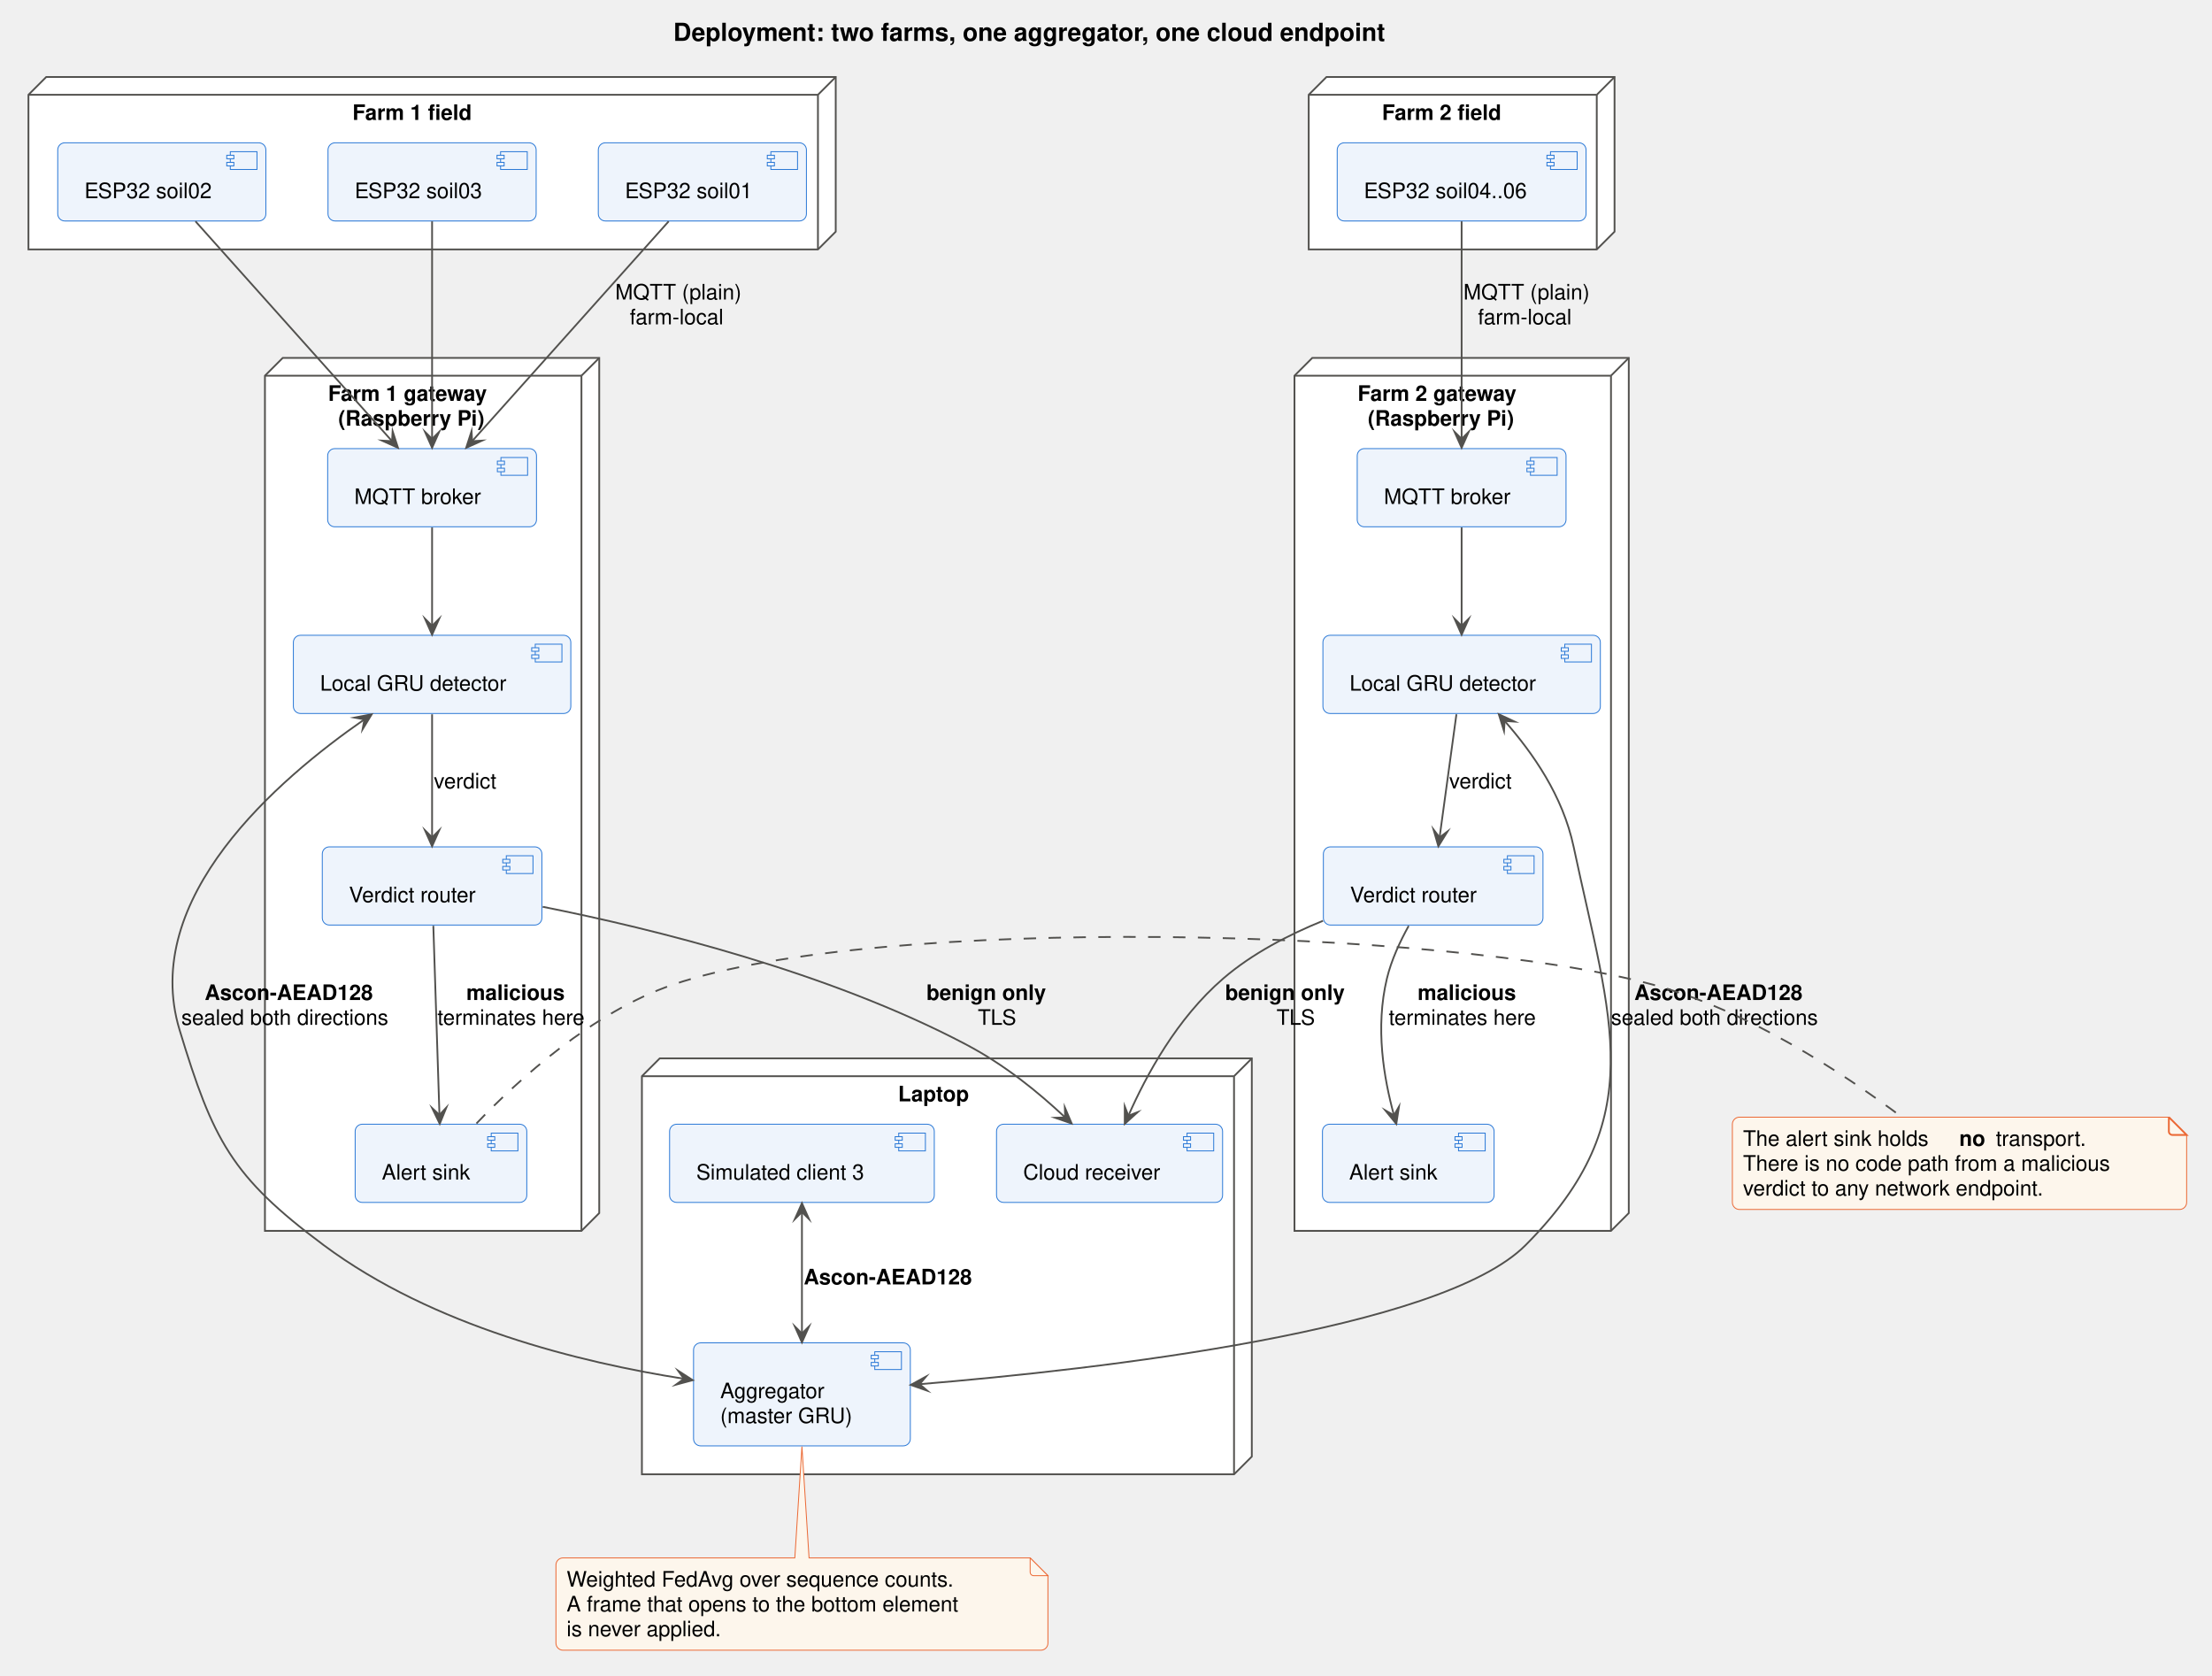
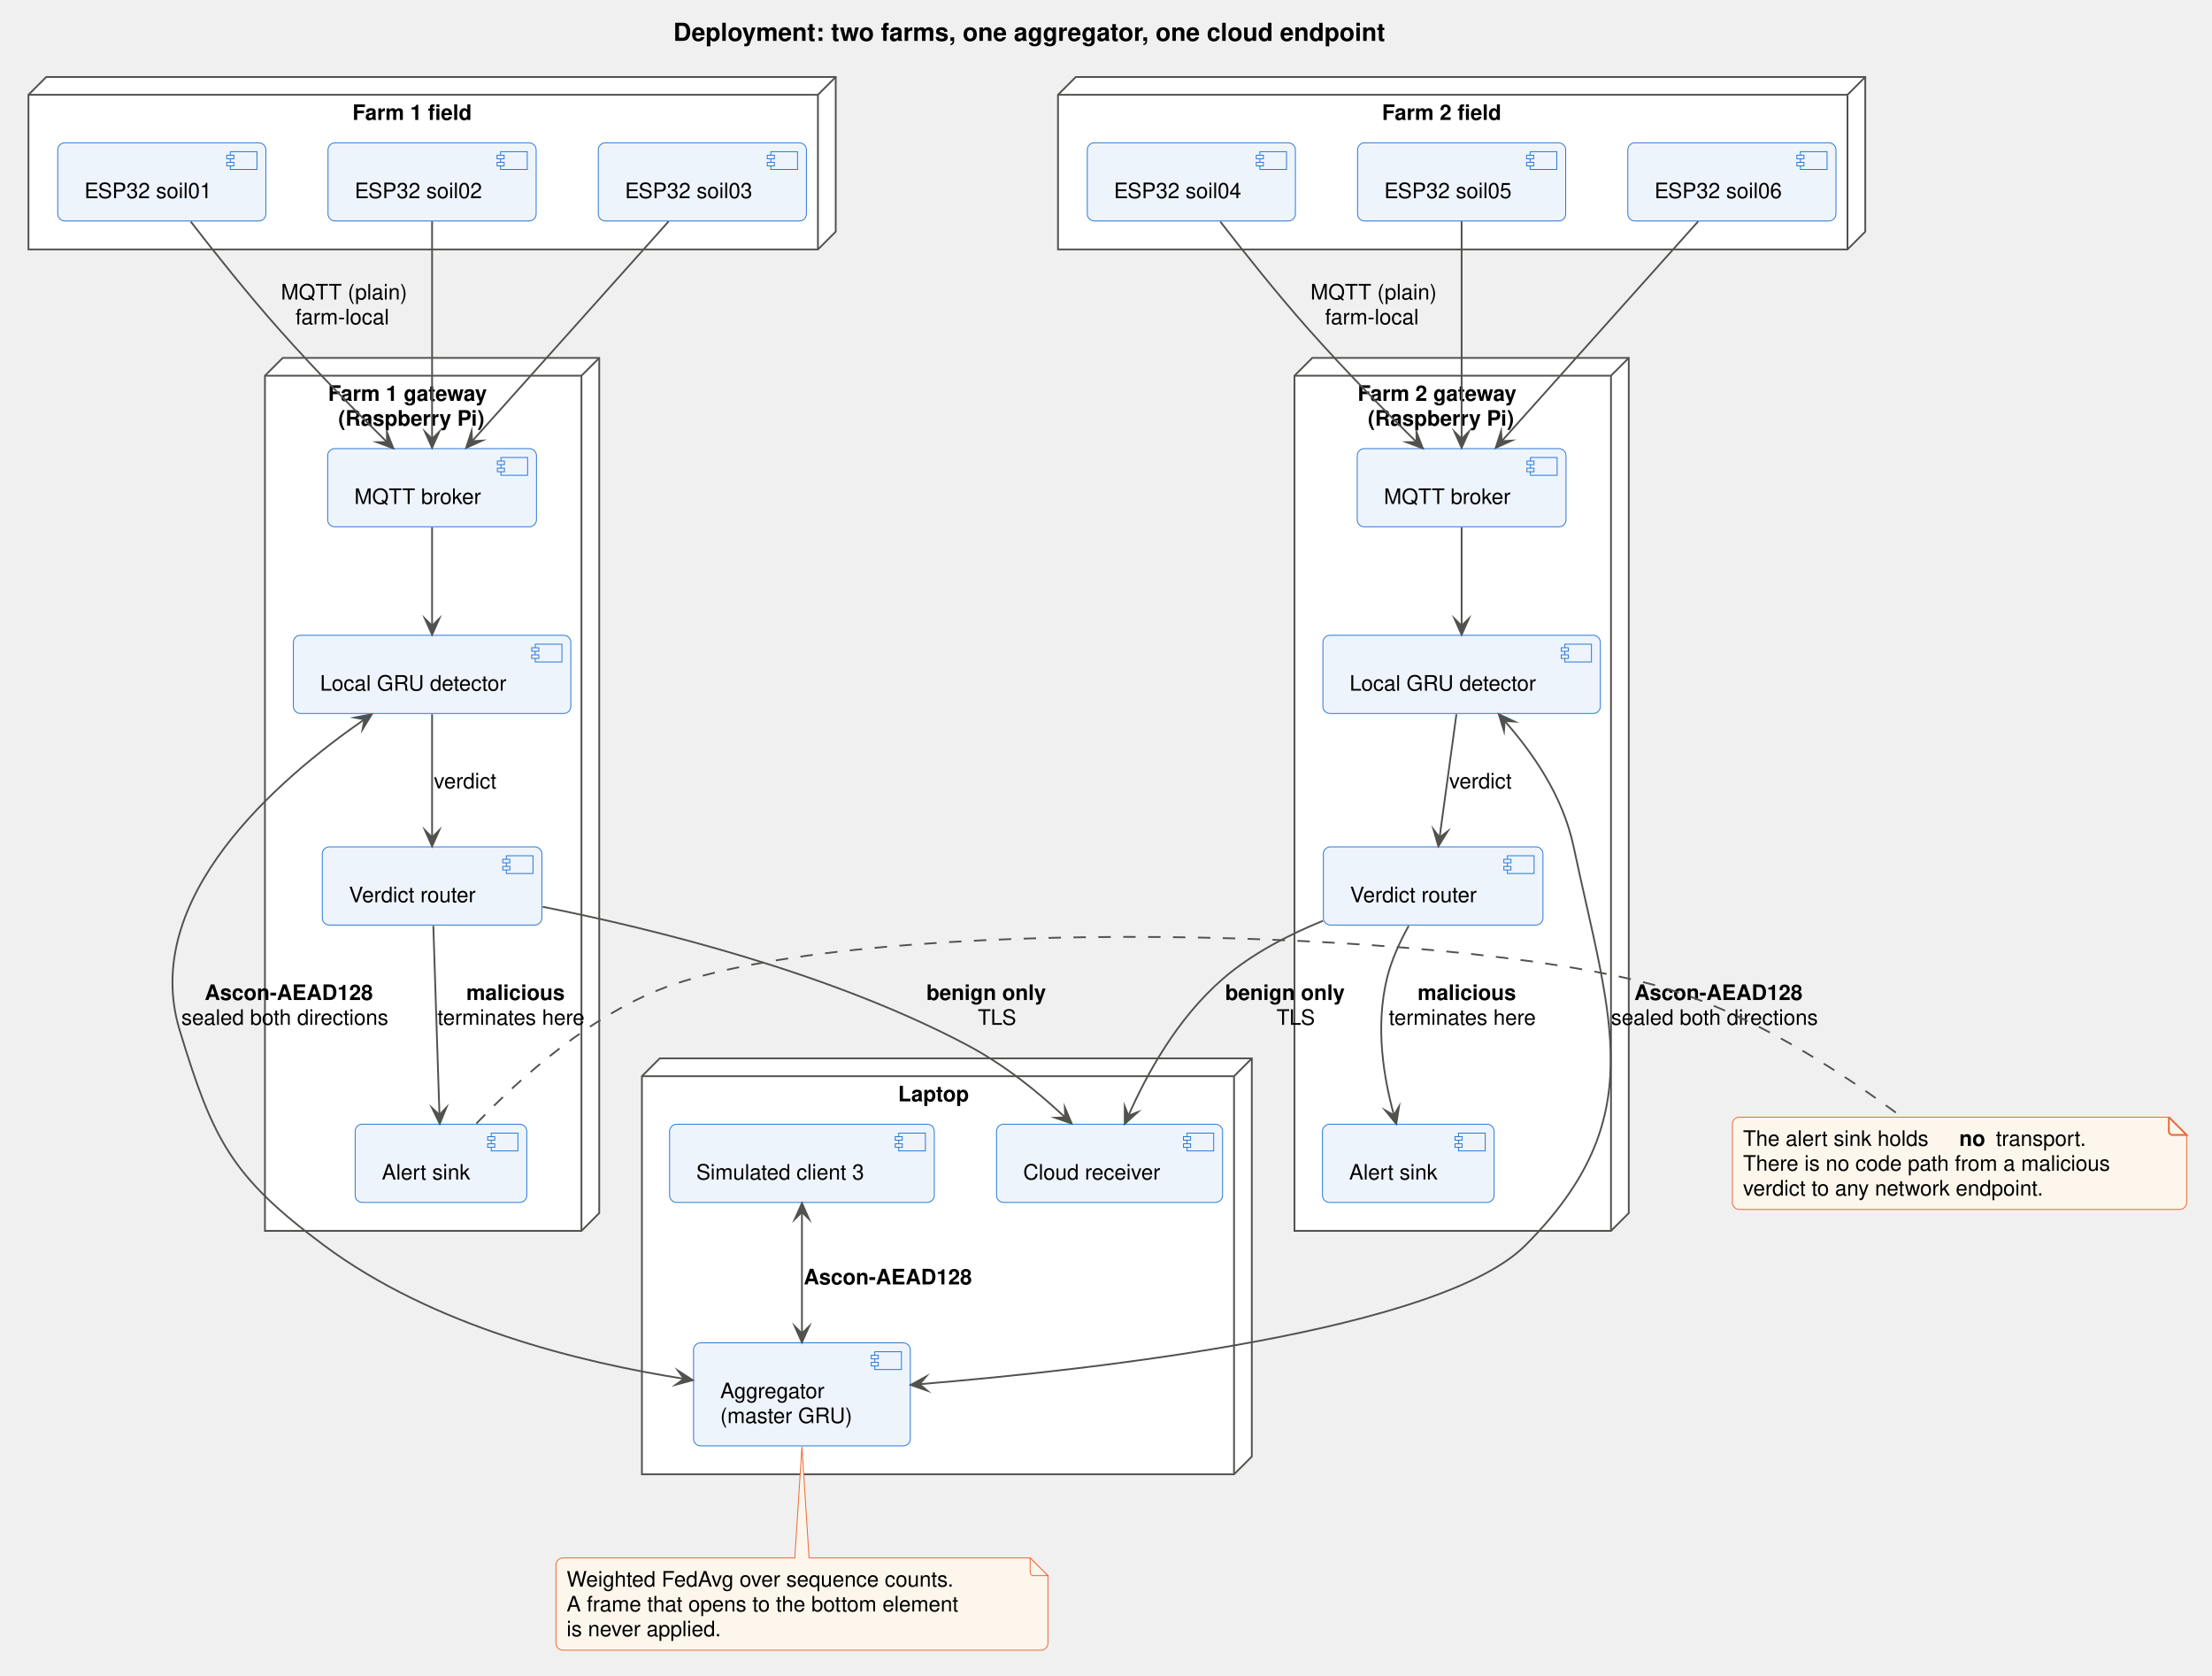
<svg xmlns="http://www.w3.org/2000/svg" version="1.1" data-diagram-type="DESCRIPTION" style="width:2488px;height:1884px;background:#FFFFFF;" width="2488px" height="1884px" viewBox="0 0 2488 1884" zoomAndPan="magnify" preserveAspectRatio="none" contentStyleType="text/css">
  <defs />
  <g font-family="sans-serif" lengthAdjust="spacing">
    <g class="title" data-source-line="27">
      <text x="757.332" y="45.99" fill="#000" font-size="28" textLength="960.805" font-weight="700" font-family="Helvetica">Deployment: two farms, one aggregator, one cloud endpoint</text>
    </g>
    <g class="cluster" data-qualified-name="F1" id="ent0001" data-source-line="29">
      <polygon points="32,106.594,52,86.594,940,86.594,940,260.534,920,280.534,32,280.534,32,106.594" fill="#FFF" style="stroke:#52514E;stroke-width:2;stroke-linejoin:miter;stroke-miterlimit:10;" />
      <line x1="920" y1="106.594" x2="940" y2="86.594" style="stroke:#52514E;stroke-width:2;" />
      <line x1="32" y1="106.594" x2="920" y2="106.594" style="stroke:#52514E;stroke-width:2;" />
      <line x1="920" y1="106.594" x2="920" y2="280.534" style="stroke:#52514E;stroke-width:2;" />
      <text x="396.402" y="134.871" fill="#000" font-size="24" textLength="163.195" font-weight="700" font-family="Helvetica">Farm 1 field</text>
    </g>
    <g class="cluster" data-qualified-name="G1" id="ent0005" data-source-line="35">
      <polygon points="298,422.534,318,402.534,674,402.534,674,1364.294,654,1384.294,298,1384.294,298,422.534" fill="#FFF" style="stroke:#52514E;stroke-width:2;stroke-linejoin:miter;stroke-miterlimit:10;" />
      <line x1="654" y1="422.534" x2="674" y2="402.534" style="stroke:#52514E;stroke-width:2;" />
      <line x1="298" y1="422.534" x2="654" y2="422.534" style="stroke:#52514E;stroke-width:2;" />
      <line x1="654" y1="422.534" x2="654" y2="1384.294" style="stroke:#52514E;stroke-width:2;" />
      <text x="369.01" y="450.811" fill="#000" font-size="24" textLength="217.98" font-weight="700" font-family="Helvetica">Farm 1 gateway</text>
      <text x="380.488" y="478.749" fill="#000" font-size="24" textLength="195.023" font-weight="700" font-family="Helvetica">(Raspberry Pi)</text>
    </g>
    <g class="cluster" data-qualified-name="F2" id="ent0010" data-source-line="42">
-       <polygon points="1472,106.594,1492,86.594,1816,86.594,1816,260.534,1796,280.534,1472,280.534,1472,106.594" fill="#FFF" style="stroke:#52514E;stroke-width:2;stroke-linejoin:miter;stroke-miterlimit:10;" />
-       <line x1="1796" y1="106.594" x2="1816" y2="86.594" style="stroke:#52514E;stroke-width:2;" />
-       <line x1="1472" y1="106.594" x2="1796" y2="106.594" style="stroke:#52514E;stroke-width:2;" />
-       <line x1="1796" y1="106.594" x2="1796" y2="280.534" style="stroke:#52514E;stroke-width:2;" />
+       <polygon points="1190,106.594,1210,86.594,2098,86.594,2098,260.534,2078,280.534,1190,280.534,1190,106.594" fill="#FFF" style="stroke:#52514E;stroke-width:2;stroke-linejoin:miter;stroke-miterlimit:10;" />
+       <line x1="2078" y1="106.594" x2="2098" y2="86.594" style="stroke:#52514E;stroke-width:2;" />
+       <line x1="1190" y1="106.594" x2="2078" y2="106.594" style="stroke:#52514E;stroke-width:2;" />
+       <line x1="2078" y1="106.594" x2="2078" y2="280.534" style="stroke:#52514E;stroke-width:2;" />
      <text x="1554.402" y="134.871" fill="#000" font-size="24" textLength="163.195" font-weight="700" font-family="Helvetica">Farm 2 field</text>
    </g>
-     <g class="cluster" data-qualified-name="G2" id="ent0012" data-source-line="46">
+     <g class="cluster" data-qualified-name="G2" id="ent0014" data-source-line="48">
      <polygon points="1456,422.534,1476,402.534,1832,402.534,1832,1364.294,1812,1384.294,1456,1384.294,1456,422.534" fill="#FFF" style="stroke:#52514E;stroke-width:2;stroke-linejoin:miter;stroke-miterlimit:10;" />
      <line x1="1812" y1="422.534" x2="1832" y2="402.534" style="stroke:#52514E;stroke-width:2;" />
      <line x1="1456" y1="422.534" x2="1812" y2="422.534" style="stroke:#52514E;stroke-width:2;" />
      <line x1="1812" y1="422.534" x2="1812" y2="1384.294" style="stroke:#52514E;stroke-width:2;" />
      <text x="1527.01" y="450.811" fill="#000" font-size="24" textLength="217.98" font-weight="700" font-family="Helvetica">Farm 2 gateway</text>
      <text x="1538.488" y="478.749" fill="#000" font-size="24" textLength="195.023" font-weight="700" font-family="Helvetica">(Raspberry Pi)</text>
    </g>
-     <g class="cluster" data-qualified-name="L" id="ent0017" data-source-line="53">
+     <g class="cluster" data-qualified-name="L" id="ent0019" data-source-line="55">
      <polygon points="722,1210.354,742,1190.354,1408,1190.354,1408,1638.094,1388,1658.094,722,1658.094,722,1210.354" fill="#FFF" style="stroke:#52514E;stroke-width:2;stroke-linejoin:miter;stroke-miterlimit:10;" />
      <line x1="1388" y1="1210.354" x2="1408" y2="1190.354" style="stroke:#52514E;stroke-width:2;" />
      <line x1="722" y1="1210.354" x2="1388" y2="1210.354" style="stroke:#52514E;stroke-width:2;" />
      <line x1="1388" y1="1210.354" x2="1388" y2="1658.094" style="stroke:#52514E;stroke-width:2;" />
      <text x="1010.096" y="1238.631" fill="#000" font-size="24" textLength="93.809" font-weight="700" font-family="Helvetica">Laptop</text>
    </g>
    <g class="entity" data-qualified-name="F1.S1" id="ent0002" data-source-line="30">
+       <rect x="64.94" y="160.594" width="234.102" height="87.938" fill="#EEF4FC" style="stroke:#2A78D6;stroke-width:1;" rx="8" ry="8" />
+       <rect x="259.042" y="170.594" width="30" height="20" fill="#EEF4FC" style="stroke:#2A78D6;stroke-width:1;" />
+       <rect x="255.042" y="174.594" width="8" height="4" fill="#EEF4FC" style="stroke:#2A78D6;stroke-width:1;" />
+       <rect x="255.042" y="182.594" width="8" height="4" fill="#EEF4FC" style="stroke:#2A78D6;stroke-width:1;" />
+       <text x="94.94" y="222.871" fill="#000" font-size="24" textLength="154.102" font-family="Helvetica">ESP32 soil01</text>
+     </g>
+     <g class="entity" data-qualified-name="F1.S2" id="ent0003" data-source-line="31">
+       <rect x="368.94" y="160.594" width="234.102" height="87.938" fill="#EEF4FC" style="stroke:#2A78D6;stroke-width:1;" rx="8" ry="8" />
+       <rect x="563.042" y="170.594" width="30" height="20" fill="#EEF4FC" style="stroke:#2A78D6;stroke-width:1;" />
+       <rect x="559.042" y="174.594" width="8" height="4" fill="#EEF4FC" style="stroke:#2A78D6;stroke-width:1;" />
+       <rect x="559.042" y="182.594" width="8" height="4" fill="#EEF4FC" style="stroke:#2A78D6;stroke-width:1;" />
+       <text x="398.94" y="222.871" fill="#000" font-size="24" textLength="154.102" font-family="Helvetica">ESP32 soil02</text>
+     </g>
+     <g class="entity" data-qualified-name="F1.S3" id="ent0004" data-source-line="32">
      <rect x="672.94" y="160.594" width="234.102" height="87.938" fill="#EEF4FC" style="stroke:#2A78D6;stroke-width:1;" rx="8" ry="8" />
      <rect x="867.042" y="170.594" width="30" height="20" fill="#EEF4FC" style="stroke:#2A78D6;stroke-width:1;" />
      <rect x="863.042" y="174.594" width="8" height="4" fill="#EEF4FC" style="stroke:#2A78D6;stroke-width:1;" />
      <rect x="863.042" y="182.594" width="8" height="4" fill="#EEF4FC" style="stroke:#2A78D6;stroke-width:1;" />
-       <text x="702.94" y="222.871" fill="#000" font-size="24" textLength="154.102" font-family="Helvetica">ESP32 soil01</text>
-     </g>
-     <g class="entity" data-qualified-name="F1.S2" id="ent0003" data-source-line="31">
-       <rect x="64.94" y="160.594" width="234.102" height="87.938" fill="#EEF4FC" style="stroke:#2A78D6;stroke-width:1;" rx="8" ry="8" />
-       <rect x="259.042" y="170.594" width="30" height="20" fill="#EEF4FC" style="stroke:#2A78D6;stroke-width:1;" />
-       <rect x="255.042" y="174.594" width="8" height="4" fill="#EEF4FC" style="stroke:#2A78D6;stroke-width:1;" />
-       <rect x="255.042" y="182.594" width="8" height="4" fill="#EEF4FC" style="stroke:#2A78D6;stroke-width:1;" />
-       <text x="94.94" y="222.871" fill="#000" font-size="24" textLength="154.102" font-family="Helvetica">ESP32 soil02</text>
-     </g>
-     <g class="entity" data-qualified-name="F1.S3" id="ent0004" data-source-line="32">
-       <rect x="368.94" y="160.594" width="234.102" height="87.938" fill="#EEF4FC" style="stroke:#2A78D6;stroke-width:1;" rx="8" ry="8" />
-       <rect x="563.042" y="170.594" width="30" height="20" fill="#EEF4FC" style="stroke:#2A78D6;stroke-width:1;" />
-       <rect x="559.042" y="174.594" width="8" height="4" fill="#EEF4FC" style="stroke:#2A78D6;stroke-width:1;" />
-       <rect x="559.042" y="182.594" width="8" height="4" fill="#EEF4FC" style="stroke:#2A78D6;stroke-width:1;" />
-       <text x="398.94" y="222.871" fill="#000" font-size="24" textLength="154.102" font-family="Helvetica">ESP32 soil03</text>
+       <text x="702.94" y="222.871" fill="#000" font-size="24" textLength="154.102" font-family="Helvetica">ESP32 soil03</text>
    </g>
    <g class="entity" data-qualified-name="G1.B1" id="ent0006" data-source-line="36">
      <rect x="368.56" y="504.534" width="234.863" height="87.938" fill="#EEF4FC" style="stroke:#2A78D6;stroke-width:1;" rx="8" ry="8" />
      <rect x="563.423" y="514.534" width="30" height="20" fill="#EEF4FC" style="stroke:#2A78D6;stroke-width:1;" />
      <rect x="559.423" y="518.534" width="8" height="4" fill="#EEF4FC" style="stroke:#2A78D6;stroke-width:1;" />
      <rect x="559.423" y="526.534" width="8" height="4" fill="#EEF4FC" style="stroke:#2A78D6;stroke-width:1;" />
      <text x="398.56" y="566.811" fill="#000" font-size="24" textLength="154.863" font-family="Helvetica">MQTT broker</text>
    </g>
    <g class="entity" data-qualified-name="G1.D1" id="ent0007" data-source-line="37">
      <rect x="329.98" y="714.474" width="312.055" height="87.938" fill="#EEF4FC" style="stroke:#2A78D6;stroke-width:1;" rx="8" ry="8" />
      <rect x="602.035" y="724.474" width="30" height="20" fill="#EEF4FC" style="stroke:#2A78D6;stroke-width:1;" />
      <rect x="598.035" y="728.474" width="8" height="4" fill="#EEF4FC" style="stroke:#2A78D6;stroke-width:1;" />
      <rect x="598.035" y="736.474" width="8" height="4" fill="#EEF4FC" style="stroke:#2A78D6;stroke-width:1;" />
      <text x="359.98" y="776.751" fill="#000" font-size="24" textLength="232.055" font-family="Helvetica">Local GRU detector</text>
    </g>
    <g class="entity" data-qualified-name="G1.R1" id="ent0008" data-source-line="38">
      <rect x="362.5" y="952.414" width="246.992" height="87.938" fill="#EEF4FC" style="stroke:#2A78D6;stroke-width:1;" rx="8" ry="8" />
      <rect x="569.492" y="962.414" width="30" height="20" fill="#EEF4FC" style="stroke:#2A78D6;stroke-width:1;" />
      <rect x="565.492" y="966.414" width="8" height="4" fill="#EEF4FC" style="stroke:#2A78D6;stroke-width:1;" />
      <rect x="565.492" y="974.414" width="8" height="4" fill="#EEF4FC" style="stroke:#2A78D6;stroke-width:1;" />
      <text x="392.5" y="1014.691" fill="#000" font-size="24" textLength="166.992" font-family="Helvetica">Verdict router</text>
    </g>
    <g class="entity" data-qualified-name="G1.A1" id="ent0009" data-source-line="39">
      <rect x="399.48" y="1264.354" width="193.039" height="87.938" fill="#EEF4FC" style="stroke:#2A78D6;stroke-width:1;" rx="8" ry="8" />
      <rect x="552.519" y="1274.354" width="30" height="20" fill="#EEF4FC" style="stroke:#2A78D6;stroke-width:1;" />
      <rect x="548.519" y="1278.354" width="8" height="4" fill="#EEF4FC" style="stroke:#2A78D6;stroke-width:1;" />
      <rect x="548.519" y="1286.354" width="8" height="4" fill="#EEF4FC" style="stroke:#2A78D6;stroke-width:1;" />
      <text x="429.48" y="1326.631" fill="#000" font-size="24" textLength="113.039" font-family="Helvetica">Alert sink</text>
    </g>
    <g class="entity" data-qualified-name="F2.S4" id="ent0011" data-source-line="43">
-       <rect x="1504.06" y="160.594" width="279.898" height="87.938" fill="#EEF4FC" style="stroke:#2A78D6;stroke-width:1;" rx="8" ry="8" />
-       <rect x="1743.958" y="170.594" width="30" height="20" fill="#EEF4FC" style="stroke:#2A78D6;stroke-width:1;" />
-       <rect x="1739.958" y="174.594" width="8" height="4" fill="#EEF4FC" style="stroke:#2A78D6;stroke-width:1;" />
-       <rect x="1739.958" y="182.594" width="8" height="4" fill="#EEF4FC" style="stroke:#2A78D6;stroke-width:1;" />
-       <text x="1534.06" y="222.871" fill="#000" font-size="24" textLength="199.898" font-family="Helvetica">ESP32 soil04..06</text>
-     </g>
-     <g class="entity" data-qualified-name="G2.B2" id="ent0013" data-source-line="47">
+       <rect x="1222.94" y="160.594" width="234.102" height="87.938" fill="#EEF4FC" style="stroke:#2A78D6;stroke-width:1;" rx="8" ry="8" />
+       <rect x="1417.042" y="170.594" width="30" height="20" fill="#EEF4FC" style="stroke:#2A78D6;stroke-width:1;" />
+       <rect x="1413.042" y="174.594" width="8" height="4" fill="#EEF4FC" style="stroke:#2A78D6;stroke-width:1;" />
+       <rect x="1413.042" y="182.594" width="8" height="4" fill="#EEF4FC" style="stroke:#2A78D6;stroke-width:1;" />
+       <text x="1252.94" y="222.871" fill="#000" font-size="24" textLength="154.102" font-family="Helvetica">ESP32 soil04</text>
+     </g>
+     <g class="entity" data-qualified-name="F2.S5" id="ent0012" data-source-line="44">
+       <rect x="1526.94" y="160.594" width="234.102" height="87.938" fill="#EEF4FC" style="stroke:#2A78D6;stroke-width:1;" rx="8" ry="8" />
+       <rect x="1721.042" y="170.594" width="30" height="20" fill="#EEF4FC" style="stroke:#2A78D6;stroke-width:1;" />
+       <rect x="1717.042" y="174.594" width="8" height="4" fill="#EEF4FC" style="stroke:#2A78D6;stroke-width:1;" />
+       <rect x="1717.042" y="182.594" width="8" height="4" fill="#EEF4FC" style="stroke:#2A78D6;stroke-width:1;" />
+       <text x="1556.94" y="222.871" fill="#000" font-size="24" textLength="154.102" font-family="Helvetica">ESP32 soil05</text>
+     </g>
+     <g class="entity" data-qualified-name="F2.S6" id="ent0013" data-source-line="45">
+       <rect x="1830.94" y="160.594" width="234.102" height="87.938" fill="#EEF4FC" style="stroke:#2A78D6;stroke-width:1;" rx="8" ry="8" />
+       <rect x="2025.042" y="170.594" width="30" height="20" fill="#EEF4FC" style="stroke:#2A78D6;stroke-width:1;" />
+       <rect x="2021.042" y="174.594" width="8" height="4" fill="#EEF4FC" style="stroke:#2A78D6;stroke-width:1;" />
+       <rect x="2021.042" y="182.594" width="8" height="4" fill="#EEF4FC" style="stroke:#2A78D6;stroke-width:1;" />
+       <text x="1860.94" y="222.871" fill="#000" font-size="24" textLength="154.102" font-family="Helvetica">ESP32 soil06</text>
+     </g>
+     <g class="entity" data-qualified-name="G2.B2" id="ent0015" data-source-line="49">
      <rect x="1526.56" y="504.534" width="234.863" height="87.938" fill="#EEF4FC" style="stroke:#2A78D6;stroke-width:1;" rx="8" ry="8" />
      <rect x="1721.423" y="514.534" width="30" height="20" fill="#EEF4FC" style="stroke:#2A78D6;stroke-width:1;" />
      <rect x="1717.423" y="518.534" width="8" height="4" fill="#EEF4FC" style="stroke:#2A78D6;stroke-width:1;" />
      <rect x="1717.423" y="526.534" width="8" height="4" fill="#EEF4FC" style="stroke:#2A78D6;stroke-width:1;" />
      <text x="1556.56" y="566.811" fill="#000" font-size="24" textLength="154.863" font-family="Helvetica">MQTT broker</text>
    </g>
-     <g class="entity" data-qualified-name="G2.D2" id="ent0014" data-source-line="48">
+     <g class="entity" data-qualified-name="G2.D2" id="ent0016" data-source-line="50">
      <rect x="1487.98" y="714.474" width="312.055" height="87.938" fill="#EEF4FC" style="stroke:#2A78D6;stroke-width:1;" rx="8" ry="8" />
      <rect x="1760.035" y="724.474" width="30" height="20" fill="#EEF4FC" style="stroke:#2A78D6;stroke-width:1;" />
      <rect x="1756.035" y="728.474" width="8" height="4" fill="#EEF4FC" style="stroke:#2A78D6;stroke-width:1;" />
      <rect x="1756.035" y="736.474" width="8" height="4" fill="#EEF4FC" style="stroke:#2A78D6;stroke-width:1;" />
      <text x="1517.98" y="776.751" fill="#000" font-size="24" textLength="232.055" font-family="Helvetica">Local GRU detector</text>
    </g>
-     <g class="entity" data-qualified-name="G2.R2" id="ent0015" data-source-line="49">
+     <g class="entity" data-qualified-name="G2.R2" id="ent0017" data-source-line="51">
      <rect x="1488.5" y="952.414" width="246.992" height="87.938" fill="#EEF4FC" style="stroke:#2A78D6;stroke-width:1;" rx="8" ry="8" />
      <rect x="1695.492" y="962.414" width="30" height="20" fill="#EEF4FC" style="stroke:#2A78D6;stroke-width:1;" />
      <rect x="1691.492" y="966.414" width="8" height="4" fill="#EEF4FC" style="stroke:#2A78D6;stroke-width:1;" />
      <rect x="1691.492" y="974.414" width="8" height="4" fill="#EEF4FC" style="stroke:#2A78D6;stroke-width:1;" />
      <text x="1518.5" y="1014.691" fill="#000" font-size="24" textLength="166.992" font-family="Helvetica">Verdict router</text>
    </g>
-     <g class="entity" data-qualified-name="G2.A2" id="ent0016" data-source-line="50">
+     <g class="entity" data-qualified-name="G2.A2" id="ent0018" data-source-line="52">
      <rect x="1487.48" y="1264.354" width="193.039" height="87.938" fill="#EEF4FC" style="stroke:#2A78D6;stroke-width:1;" rx="8" ry="8" />
      <rect x="1640.519" y="1274.354" width="30" height="20" fill="#EEF4FC" style="stroke:#2A78D6;stroke-width:1;" />
      <rect x="1636.519" y="1278.354" width="8" height="4" fill="#EEF4FC" style="stroke:#2A78D6;stroke-width:1;" />
      <rect x="1636.519" y="1286.354" width="8" height="4" fill="#EEF4FC" style="stroke:#2A78D6;stroke-width:1;" />
      <text x="1517.48" y="1326.631" fill="#000" font-size="24" textLength="113.039" font-family="Helvetica">Alert sink</text>
    </g>
-     <g class="entity" data-qualified-name="L.AGG" id="ent0018" data-source-line="54">
+     <g class="entity" data-qualified-name="L.AGG" id="ent0020" data-source-line="56">
      <rect x="780.08" y="1510.234" width="243.828" height="115.875" fill="#EEF4FC" style="stroke:#2A78D6;stroke-width:1;" rx="8" ry="8" />
      <rect x="983.908" y="1520.234" width="30" height="20" fill="#EEF4FC" style="stroke:#2A78D6;stroke-width:1;" />
      <rect x="979.908" y="1524.234" width="8" height="4" fill="#EEF4FC" style="stroke:#2A78D6;stroke-width:1;" />
      <rect x="979.908" y="1532.234" width="8" height="4" fill="#EEF4FC" style="stroke:#2A78D6;stroke-width:1;" />
      <text x="810.08" y="1572.511" fill="#000" font-size="24" textLength="135.422" font-family="Helvetica">Aggregator</text>
      <text x="810.08" y="1600.449" fill="#000" font-size="24" textLength="163.828" font-family="Helvetica">(master GRU)</text>
    </g>
-     <g class="entity" data-qualified-name="L.SIM" id="ent0019" data-source-line="55">
+     <g class="entity" data-qualified-name="L.SIM" id="ent0021" data-source-line="57">
      <rect x="753.14" y="1264.354" width="297.723" height="87.938" fill="#EEF4FC" style="stroke:#2A78D6;stroke-width:1;" rx="8" ry="8" />
      <rect x="1010.863" y="1274.354" width="30" height="20" fill="#EEF4FC" style="stroke:#2A78D6;stroke-width:1;" />
      <rect x="1006.863" y="1278.354" width="8" height="4" fill="#EEF4FC" style="stroke:#2A78D6;stroke-width:1;" />
      <rect x="1006.863" y="1286.354" width="8" height="4" fill="#EEF4FC" style="stroke:#2A78D6;stroke-width:1;" />
      <text x="783.14" y="1326.631" fill="#000" font-size="24" textLength="217.723" font-family="Helvetica">Simulated client 3</text>
    </g>
-     <g class="entity" data-qualified-name="L.CLOUD" id="ent0020" data-source-line="56">
+     <g class="entity" data-qualified-name="L.CLOUD" id="ent0022" data-source-line="58">
      <rect x="1120.86" y="1264.354" width="254.281" height="87.938" fill="#EEF4FC" style="stroke:#2A78D6;stroke-width:1;" rx="8" ry="8" />
      <rect x="1335.141" y="1274.354" width="30" height="20" fill="#EEF4FC" style="stroke:#2A78D6;stroke-width:1;" />
      <rect x="1331.141" y="1278.354" width="8" height="4" fill="#EEF4FC" style="stroke:#2A78D6;stroke-width:1;" />
      <rect x="1331.141" y="1286.354" width="8" height="4" fill="#EEF4FC" style="stroke:#2A78D6;stroke-width:1;" />
      <text x="1150.86" y="1326.631" fill="#000" font-size="24" textLength="174.281" font-family="Helvetica">Cloud receiver</text>
    </g>
-     <g class="entity" data-qualified-name="GMN36" id="ent0037" data-source-line="80">
+     <g class="entity" data-qualified-name="GMN40" id="ent0041" data-source-line="84">
      <path d="M1948.52,1264.414 L1948.52,1352.226 A8,8 0 0 0 1956.52,1360.226 L2451.469,1360.226 A8,8 0 0 0 2459.469,1352.226 L2459.469,1276.414 L2439.469,1256.414 L1956.52,1256.414 A8,8 0 0 0 1948.52,1264.414" style="stroke:#EB6834;stroke-width:1;" fill="#FDF6EC" />
      <path d="M2439.469,1256.414 L2439.469,1272.414 A4,4 0 0 0 2443.469,1276.414 L2459.469,1276.414 L2439.469,1256.414" style="stroke:#EB6834;stroke-width:2;" fill="#FDF6EC" />
      <text x="1960.52" y="1288.691" fill="#000" font-size="24" textLength="235.523" font-family="Helvetica">The alert sink holds</text>
      <text x="2203.672" y="1288.691" fill="#000" font-size="24" textLength="33.574" font-weight="700" font-family="Helvetica">no</text>
      <text x="2244.875" y="1288.691" fill="#000" font-size="24" textLength="118.523" font-family="Helvetica">transport.</text>
      <text x="1960.52" y="1316.629" fill="#000" font-size="24" textLength="468.949" font-family="Helvetica">There is no code path from a malicious</text>
      <text x="1960.52" y="1344.566" fill="#000" font-size="24" textLength="393.586" font-family="Helvetica">verdict to any network endpoint.</text>
    </g>
-     <g class="entity" data-qualified-name="GMN39" id="ent0040" data-source-line="86">
+     <g class="entity" data-qualified-name="GMN43" id="ent0044" data-source-line="90">
      <path d="M625.32,1760.094 L625.32,1847.906 A8,8 0 0 0 633.32,1855.906 L1170.691,1855.906 A8,8 0 0 0 1178.691,1847.906 L1178.691,1772.094 L1158.691,1752.094 L910,1752.094 L902,1626.874 L894,1752.094 L633.32,1752.094 A8,8 0 0 0 625.32,1760.094" style="stroke:#EB6834;stroke-width:1;" fill="#FDF6EC" />
      <path d="M1158.691,1752.094 L1158.691,1768.094 A4,4 0 0 0 1162.691,1772.094 L1178.691,1772.094 L1158.691,1752.094" style="stroke:#EB6834;stroke-width:1;" fill="#FDF6EC" />
      <text x="637.32" y="1784.371" fill="#000" font-size="24" textLength="492.211" font-family="Helvetica">Weighted FedAvg over sequence counts.</text>
      <text x="637.32" y="1812.309" fill="#000" font-size="24" textLength="511.371" font-family="Helvetica">A frame that opens to the bottom element</text>
      <text x="637.32" y="1840.246" fill="#000" font-size="24" textLength="199.383" font-family="Helvetica">is never applied.</text>
    </g>
-     <g class="link" data-entity-1="ent0002" data-entity-2="ent0006" id="lnk21" data-source-line="59" data-link-type="dependency">
-       <path d="M752.12,248.934 C693.86,314.074 589.566,430.7 531.026,496.16" style="stroke:#52514E;stroke-width:2;" fill="none" id="S1-to-B1" />
+     <g class="link" data-entity-1="ent0002" data-entity-2="ent0006" id="lnk23" data-source-line="61" data-link-type="dependency">
+       <path d="M214.56,249.274 C240.62,282.914 278.58,330.634 314,370.534 C355.96,417.834 399.777,462.235 435.277,497.215" style="stroke:#52514E;stroke-width:2;" fill="none" id="S1-to-B1" />
+       <polygon points="442.4,504.234,435.193,485.902,435.277,497.215,423.964,497.299,442.4,504.234" fill="#52514E" style="stroke:#52514E;stroke-width:2;stroke-linejoin:miter;stroke-miterlimit:10;" />
+       <text x="316" y="336.811" fill="#000" font-size="24" textLength="153.762" font-family="Helvetica">MQTT (plain)</text>
+       <text x="332.389" y="364.749" fill="#000" font-size="24" textLength="120.984" font-family="Helvetica">farm-local</text>
+     </g>
+     <g class="link" data-entity-1="ent0003" data-entity-2="ent0006" id="lnk24" data-source-line="62" data-link-type="dependency">
+       <path d="M486,248.934 C486,314.074 486,428.154 486,493.614" style="stroke:#52514E;stroke-width:2;" fill="none" id="S2-to-B1" />
+       <polygon points="486,503.614,494,485.614,486,493.614,478,485.614,486,503.614" fill="#52514E" style="stroke:#52514E;stroke-width:2;stroke-linejoin:miter;stroke-miterlimit:10;" />
+     </g>
+     <g class="link" data-entity-1="ent0004" data-entity-2="ent0006" id="lnk25" data-source-line="63" data-link-type="dependency">
+       <path d="M752.12,248.934 C693.86,314.074 589.566,430.7 531.026,496.16" style="stroke:#52514E;stroke-width:2;" fill="none" id="S3-to-B1" />
      <polygon points="524.36,503.614,542.322,495.529,531.026,496.16,530.396,484.864,524.36,503.614" fill="#52514E" style="stroke:#52514E;stroke-width:2;stroke-linejoin:miter;stroke-miterlimit:10;" />
-       <text x="692" y="336.811" fill="#000" font-size="24" textLength="153.762" font-family="Helvetica">MQTT (plain)</text>
-       <text x="708.389" y="364.749" fill="#000" font-size="24" textLength="120.984" font-family="Helvetica">farm-local</text>
-     </g>
-     <g class="link" data-entity-1="ent0003" data-entity-2="ent0006" id="lnk22" data-source-line="60" data-link-type="dependency">
-       <path d="M219.88,248.934 C278.14,314.074 382.434,430.7 440.974,496.16" style="stroke:#52514E;stroke-width:2;" fill="none" id="S2-to-B1" />
-       <polygon points="447.64,503.614,441.604,484.864,440.974,496.16,429.678,495.529,447.64,503.614" fill="#52514E" style="stroke:#52514E;stroke-width:2;stroke-linejoin:miter;stroke-miterlimit:10;" />
-     </g>
-     <g class="link" data-entity-1="ent0004" data-entity-2="ent0006" id="lnk23" data-source-line="61" data-link-type="dependency">
-       <path d="M486,248.934 C486,314.074 486,428.154 486,493.614" style="stroke:#52514E;stroke-width:2;" fill="none" id="S3-to-B1" />
-       <polygon points="486,503.614,494,485.614,486,493.614,478,485.614,486,503.614" fill="#52514E" style="stroke:#52514E;stroke-width:2;stroke-linejoin:miter;stroke-miterlimit:10;" />
-     </g>
-     <g class="link" data-entity-1="ent0011" data-entity-2="ent0013" id="lnk24" data-source-line="62" data-link-type="dependency">
-       <path d="M1644,248.934 C1644,314.074 1644,428.154 1644,493.614" style="stroke:#52514E;stroke-width:2;" fill="none" id="S4-to-B2" />
+     </g>
+     <g class="link" data-entity-1="ent0011" data-entity-2="ent0015" id="lnk26" data-source-line="64" data-link-type="dependency">
+       <path d="M1372.56,249.274 C1398.62,282.914 1436.58,330.634 1472,370.534 C1513.96,417.834 1557.777,462.235 1593.277,497.215" style="stroke:#52514E;stroke-width:2;" fill="none" id="S4-to-B2" />
+       <polygon points="1600.4,504.234,1593.193,485.902,1593.277,497.215,1581.964,497.299,1600.4,504.234" fill="#52514E" style="stroke:#52514E;stroke-width:2;stroke-linejoin:miter;stroke-miterlimit:10;" />
+       <text x="1474" y="336.811" fill="#000" font-size="24" textLength="153.762" font-family="Helvetica">MQTT (plain)</text>
+       <text x="1490.389" y="364.749" fill="#000" font-size="24" textLength="120.984" font-family="Helvetica">farm-local</text>
+     </g>
+     <g class="link" data-entity-1="ent0012" data-entity-2="ent0015" id="lnk27" data-source-line="65" data-link-type="dependency">
+       <path d="M1644,248.934 C1644,314.074 1644,428.154 1644,493.614" style="stroke:#52514E;stroke-width:2;" fill="none" id="S5-to-B2" />
      <polygon points="1644,503.614,1652,485.614,1644,493.614,1636,485.614,1644,503.614" fill="#52514E" style="stroke:#52514E;stroke-width:2;stroke-linejoin:miter;stroke-miterlimit:10;" />
-       <text x="1646" y="336.811" fill="#000" font-size="24" textLength="153.762" font-family="Helvetica">MQTT (plain)</text>
-       <text x="1662.389" y="364.749" fill="#000" font-size="24" textLength="120.984" font-family="Helvetica">farm-local</text>
-     </g>
-     <g class="link" data-entity-1="ent0006" data-entity-2="ent0007" id="lnk25" data-source-line="64" data-link-type="dependency">
+     </g>
+     <g class="link" data-entity-1="ent0013" data-entity-2="ent0015" id="lnk28" data-source-line="66" data-link-type="dependency">
+       <path d="M1910.12,248.934 C1851.86,314.074 1747.566,430.7 1689.026,496.16" style="stroke:#52514E;stroke-width:2;" fill="none" id="S6-to-B2" />
+       <polygon points="1682.36,503.614,1700.322,495.529,1689.026,496.16,1688.396,484.864,1682.36,503.614" fill="#52514E" style="stroke:#52514E;stroke-width:2;stroke-linejoin:miter;stroke-miterlimit:10;" />
+     </g>
+     <g class="link" data-entity-1="ent0006" data-entity-2="ent0007" id="lnk29" data-source-line="68" data-link-type="dependency">
      <path d="M486,593.174 C486,628.514 486,668.494 486,703.834" style="stroke:#52514E;stroke-width:2;" fill="none" id="B1-to-D1" />
      <polygon points="486,713.834,494,695.834,486,703.834,478,695.834,486,713.834" fill="#52514E" style="stroke:#52514E;stroke-width:2;stroke-linejoin:miter;stroke-miterlimit:10;" />
    </g>
-     <g class="link" data-entity-1="ent0013" data-entity-2="ent0014" id="lnk26" data-source-line="65" data-link-type="dependency">
+     <g class="link" data-entity-1="ent0015" data-entity-2="ent0016" id="lnk30" data-source-line="69" data-link-type="dependency">
      <path d="M1644,593.174 C1644,628.514 1644,668.494 1644,703.834" style="stroke:#52514E;stroke-width:2;" fill="none" id="B2-to-D2" />
      <polygon points="1644,713.834,1652,695.834,1644,703.834,1636,695.834,1644,713.834" fill="#52514E" style="stroke:#52514E;stroke-width:2;stroke-linejoin:miter;stroke-miterlimit:10;" />
    </g>
-     <g class="link" data-entity-1="ent0007" data-entity-2="ent0008" id="lnk27" data-source-line="66" data-link-type="dependency">
+     <g class="link" data-entity-1="ent0007" data-entity-2="ent0008" id="lnk31" data-source-line="70" data-link-type="dependency">
      <path d="M486,803.354 C486,845.554 486,899.634 486,941.754" style="stroke:#52514E;stroke-width:2;" fill="none" id="D1-to-R1" />
      <polygon points="486,951.754,494,933.754,486,941.754,478,933.754,486,951.754" fill="#52514E" style="stroke:#52514E;stroke-width:2;stroke-linejoin:miter;stroke-miterlimit:10;" />
      <text x="488" y="886.691" fill="#000" font-size="24" textLength="83.344" font-family="Helvetica">verdict</text>
    </g>
-     <g class="link" data-entity-1="ent0014" data-entity-2="ent0015" id="lnk28" data-source-line="67" data-link-type="dependency">
+     <g class="link" data-entity-1="ent0016" data-entity-2="ent0017" id="lnk32" data-source-line="71" data-link-type="dependency">
      <path d="M1638.14,803.354 C1632.36,845.554 1624.955,899.726 1619.195,941.846" style="stroke:#52514E;stroke-width:2;" fill="none" id="D2-to-R2" />
      <polygon points="1617.84,951.754,1628.205,935.004,1619.195,941.846,1612.353,932.836,1617.84,951.754" fill="#52514E" style="stroke:#52514E;stroke-width:2;stroke-linejoin:miter;stroke-miterlimit:10;" />
      <text x="1630" y="886.691" fill="#000" font-size="24" textLength="83.344" font-family="Helvetica">verdict</text>
    </g>
-     <g class="link" data-entity-1="ent0008" data-entity-2="ent0009" id="lnk29" data-source-line="69" data-link-type="dependency">
+     <g class="link" data-entity-1="ent0008" data-entity-2="ent0009" id="lnk33" data-source-line="73" data-link-type="dependency">
      <path d="M487.4,1041.194 C489.3,1100.034 492.396,1195.239 494.296,1253.879" style="stroke:#52514E;stroke-width:2;" fill="none" id="R1-to-A1" />
      <polygon points="494.62,1263.874,502.033,1245.624,494.296,1253.879,486.041,1246.142,494.62,1263.874" fill="#52514E" style="stroke:#52514E;stroke-width:2;stroke-linejoin:miter;stroke-miterlimit:10;" />
      <text x="524.479" y="1124.631" fill="#000" font-size="24" textLength="127.969" font-weight="700" font-family="Helvetica">malicious</text>
      <text x="492" y="1152.569" fill="#000" font-size="24" textLength="192.926" font-family="Helvetica">terminates here</text>
    </g>
-     <g class="link" data-entity-1="ent0015" data-entity-2="ent0016" id="lnk30" data-source-line="70" data-link-type="dependency">
+     <g class="link" data-entity-1="ent0017" data-entity-2="ent0018" id="lnk34" data-source-line="74" data-link-type="dependency">
      <path d="M1584.44,1041.294 C1574.68,1058.874 1564.92,1079.874 1560,1100.354 C1546.62,1156.014 1556.502,1212.323 1567.902,1254.343" style="stroke:#52514E;stroke-width:2;" fill="none" id="R2-to-A2" />
      <polygon points="1570.52,1263.994,1573.528,1244.527,1567.902,1254.343,1558.086,1248.716,1570.52,1263.994" fill="#52514E" style="stroke:#52514E;stroke-width:2;stroke-linejoin:miter;stroke-miterlimit:10;" />
      <text x="1594.479" y="1124.631" fill="#000" font-size="24" textLength="127.969" font-weight="700" font-family="Helvetica">malicious</text>
      <text x="1562" y="1152.569" fill="#000" font-size="24" textLength="192.926" font-family="Helvetica">terminates here</text>
    </g>
-     <g class="link" data-entity-1="ent0008" data-entity-2="ent0020" id="lnk31" data-source-line="72" data-link-type="dependency">
+     <g class="link" data-entity-1="ent0008" data-entity-2="ent0022" id="lnk35" data-source-line="76" data-link-type="dependency">
      <path d="M610.42,1019.814 C735.74,1044.794 932.06,1093.334 1086,1174.354 C1130.62,1197.834 1167.234,1227.886 1198.074,1256.706" style="stroke:#52514E;stroke-width:2;" fill="none" id="R1-to-CLOUD" />
      <polygon points="1205.38,1263.534,1197.691,1245.399,1198.074,1256.706,1186.766,1257.089,1205.38,1263.534" fill="#52514E" style="stroke:#52514E;stroke-width:2;stroke-linejoin:miter;stroke-miterlimit:10;" />
      <text x="1042" y="1124.631" fill="#000" font-size="24" textLength="158.836" font-weight="700" font-family="Helvetica">benign only</text>
      <text x="1099.785" y="1152.569" fill="#000" font-size="24" textLength="43.266" font-family="Helvetica">TLS</text>
    </g>
-     <g class="link" data-entity-1="ent0015" data-entity-2="ent0020" id="lnk32" data-source-line="73" data-link-type="dependency">
+     <g class="link" data-entity-1="ent0017" data-entity-2="ent0022" id="lnk36" data-source-line="77" data-link-type="dependency">
      <path d="M1488.1,1035.554 C1449.32,1051.274 1408.28,1072.534 1376,1100.354 C1323.38,1145.694 1289.48,1209.015 1269.14,1254.795" style="stroke:#52514E;stroke-width:2;" fill="none" id="R2-to-CLOUD" />
      <polygon points="1265.08,1263.934,1279.699,1250.732,1269.14,1254.795,1265.078,1244.236,1265.08,1263.934" fill="#52514E" style="stroke:#52514E;stroke-width:2;stroke-linejoin:miter;stroke-miterlimit:10;" />
      <text x="1378" y="1124.631" fill="#000" font-size="24" textLength="158.836" font-weight="700" font-family="Helvetica">benign only</text>
      <text x="1435.785" y="1152.569" fill="#000" font-size="24" textLength="43.266" font-family="Helvetica">TLS</text>
    </g>
-     <g class="link" data-entity-1="ent0007" data-entity-2="ent0018" id="lnk33" data-source-line="75" data-link-type="dependency">
+     <g class="link" data-entity-1="ent0007" data-entity-2="ent0020" id="lnk37" data-source-line="79" data-link-type="dependency">
      <path d="M409.862,809.052 C312.262,876.732 156.96,1010.154 202,1158.354 C239.62,1282.174 260.2,1323.014 364,1400.294 C487.48,1492.214 652.782,1532.254 769.322,1550.654" style="stroke:#52514E;stroke-width:2;" fill="none" id="D1-AGG" />
      <polygon points="418.08,803.354,398.73,807.037,409.862,809.052,407.847,820.185,418.08,803.354" fill="#52514E" style="stroke:#52514E;stroke-width:2;stroke-linejoin:miter;stroke-miterlimit:10;" />
      <polygon points="779.2,1552.214,762.668,1541.504,769.322,1550.654,760.173,1557.309,779.2,1552.214" fill="#52514E" style="stroke:#52514E;stroke-width:2;stroke-linejoin:miter;stroke-miterlimit:10;" />
      <text x="230.232" y="1124.631" fill="#000" font-size="24" textLength="214.184" font-weight="700" font-family="Helvetica">Ascon-AEAD128</text>
      <text x="204" y="1152.569" fill="#000" font-size="24" textLength="266.648" font-family="Helvetica">sealed both directions</text>
    </g>
-     <g class="link" data-entity-1="ent0014" data-entity-2="ent0018" id="lnk34" data-source-line="76" data-link-type="dependency">
+     <g class="link" data-entity-1="ent0016" data-entity-2="ent0020" id="lnk38" data-source-line="80" data-link-type="dependency">
      <path d="M1692.407,810.818 C1724.147,847.078 1757.76,894.694 1770,952.414 C1811.62,1148.534 1857.4,1258.154 1716,1400.294 C1620.52,1496.274 1237.226,1539.866 1034.326,1556.726" style="stroke:#52514E;stroke-width:2;" fill="none" id="D2-AGG" />
      <polygon points="1685.82,803.294,1691.656,822.107,1692.407,810.818,1703.695,811.569,1685.82,803.294" fill="#52514E" style="stroke:#52514E;stroke-width:2;stroke-linejoin:miter;stroke-miterlimit:10;" />
      <polygon points="1024.36,1557.554,1042.961,1564.036,1034.326,1556.726,1041.636,1548.091,1024.36,1557.554" fill="#52514E" style="stroke:#52514E;stroke-width:2;stroke-linejoin:miter;stroke-miterlimit:10;" />
      <text x="1838.232" y="1124.631" fill="#000" font-size="24" textLength="214.184" font-weight="700" font-family="Helvetica">Ascon-AEAD128</text>
      <text x="1812" y="1152.569" fill="#000" font-size="24" textLength="266.648" font-family="Helvetica">sealed both directions</text>
    </g>
-     <g class="link" data-entity-1="ent0019" data-entity-2="ent0018" id="lnk35" data-source-line="77" data-link-type="dependency">
+     <g class="link" data-entity-1="ent0021" data-entity-2="ent0020" id="lnk39" data-source-line="81" data-link-type="dependency">
      <path d="M902,1363.134 C902,1406.094 902,1452.494 902,1499.734" style="stroke:#52514E;stroke-width:2;" fill="none" id="SIM-AGG" />
      <polygon points="902,1353.134,894,1371.134,902,1363.134,910,1371.134,902,1353.134" fill="#52514E" style="stroke:#52514E;stroke-width:2;stroke-linejoin:miter;stroke-miterlimit:10;" />
      <polygon points="902,1509.734,910,1491.734,902,1499.734,894,1491.734,902,1509.734" fill="#52514E" style="stroke:#52514E;stroke-width:2;stroke-linejoin:miter;stroke-miterlimit:10;" />
      <text x="904" y="1444.511" fill="#000" font-size="24" textLength="214.184" font-weight="700" font-family="Helvetica">Ascon-AEAD128</text>
    </g>
-     <g class="link" data-entity-1="ent0009" data-entity-2="ent0037" id="lnk38" data-source-line="80" data-link-type="association">
-       <path d="M535.92,1263.494 C583.06,1214.274 666.58,1138.134 757,1107.354 C988.82,1028.434 1622.58,1043.514 1859,1107.354 C1965.06,1135.994 2072.04,1206.214 2138.14,1255.534" style="stroke:#52514E;stroke-width:2;stroke-dasharray:14,14;" fill="none" id="A1-GMN36" />
+     <g class="link" data-entity-1="ent0009" data-entity-2="ent0041" id="lnk42" data-source-line="84" data-link-type="association">
+       <path d="M535.92,1263.494 C583.06,1214.274 666.58,1138.134 757,1107.354 C988.82,1028.434 1622.58,1043.514 1859,1107.354 C1965.06,1135.994 2072.04,1206.214 2138.14,1255.534" style="stroke:#52514E;stroke-width:2;stroke-dasharray:14,14;" fill="none" id="A1-GMN40" />
    </g>
  </g>
</svg>
